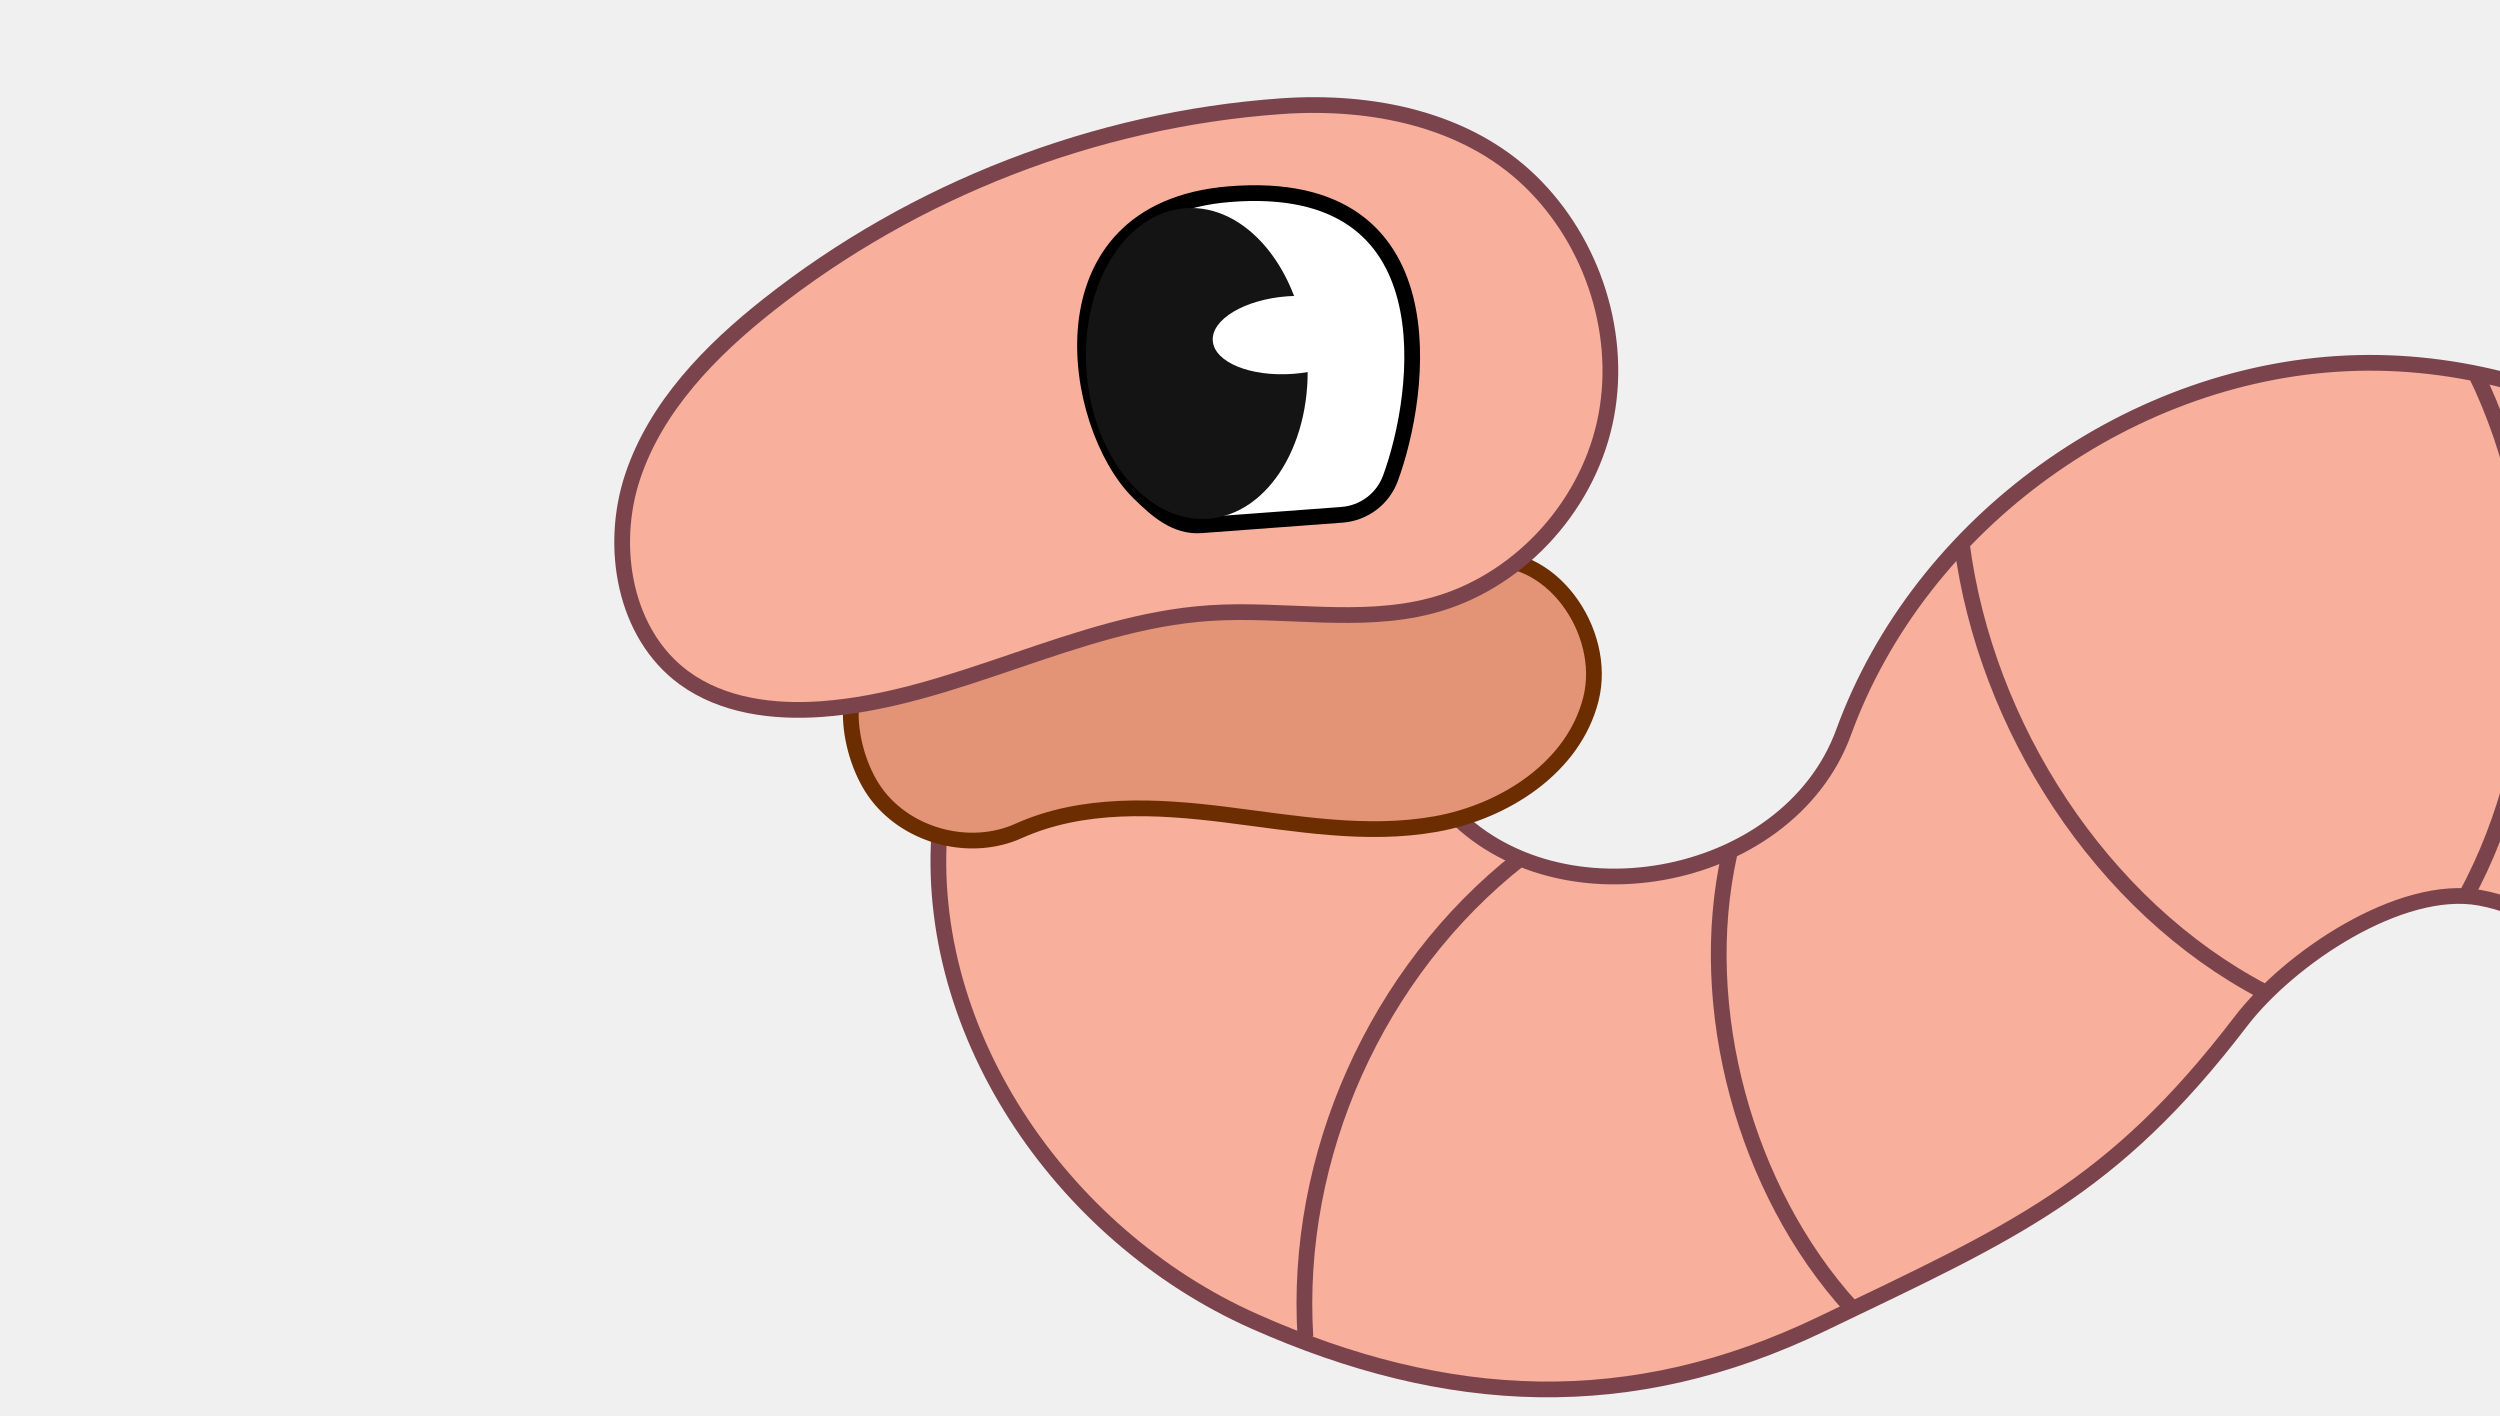
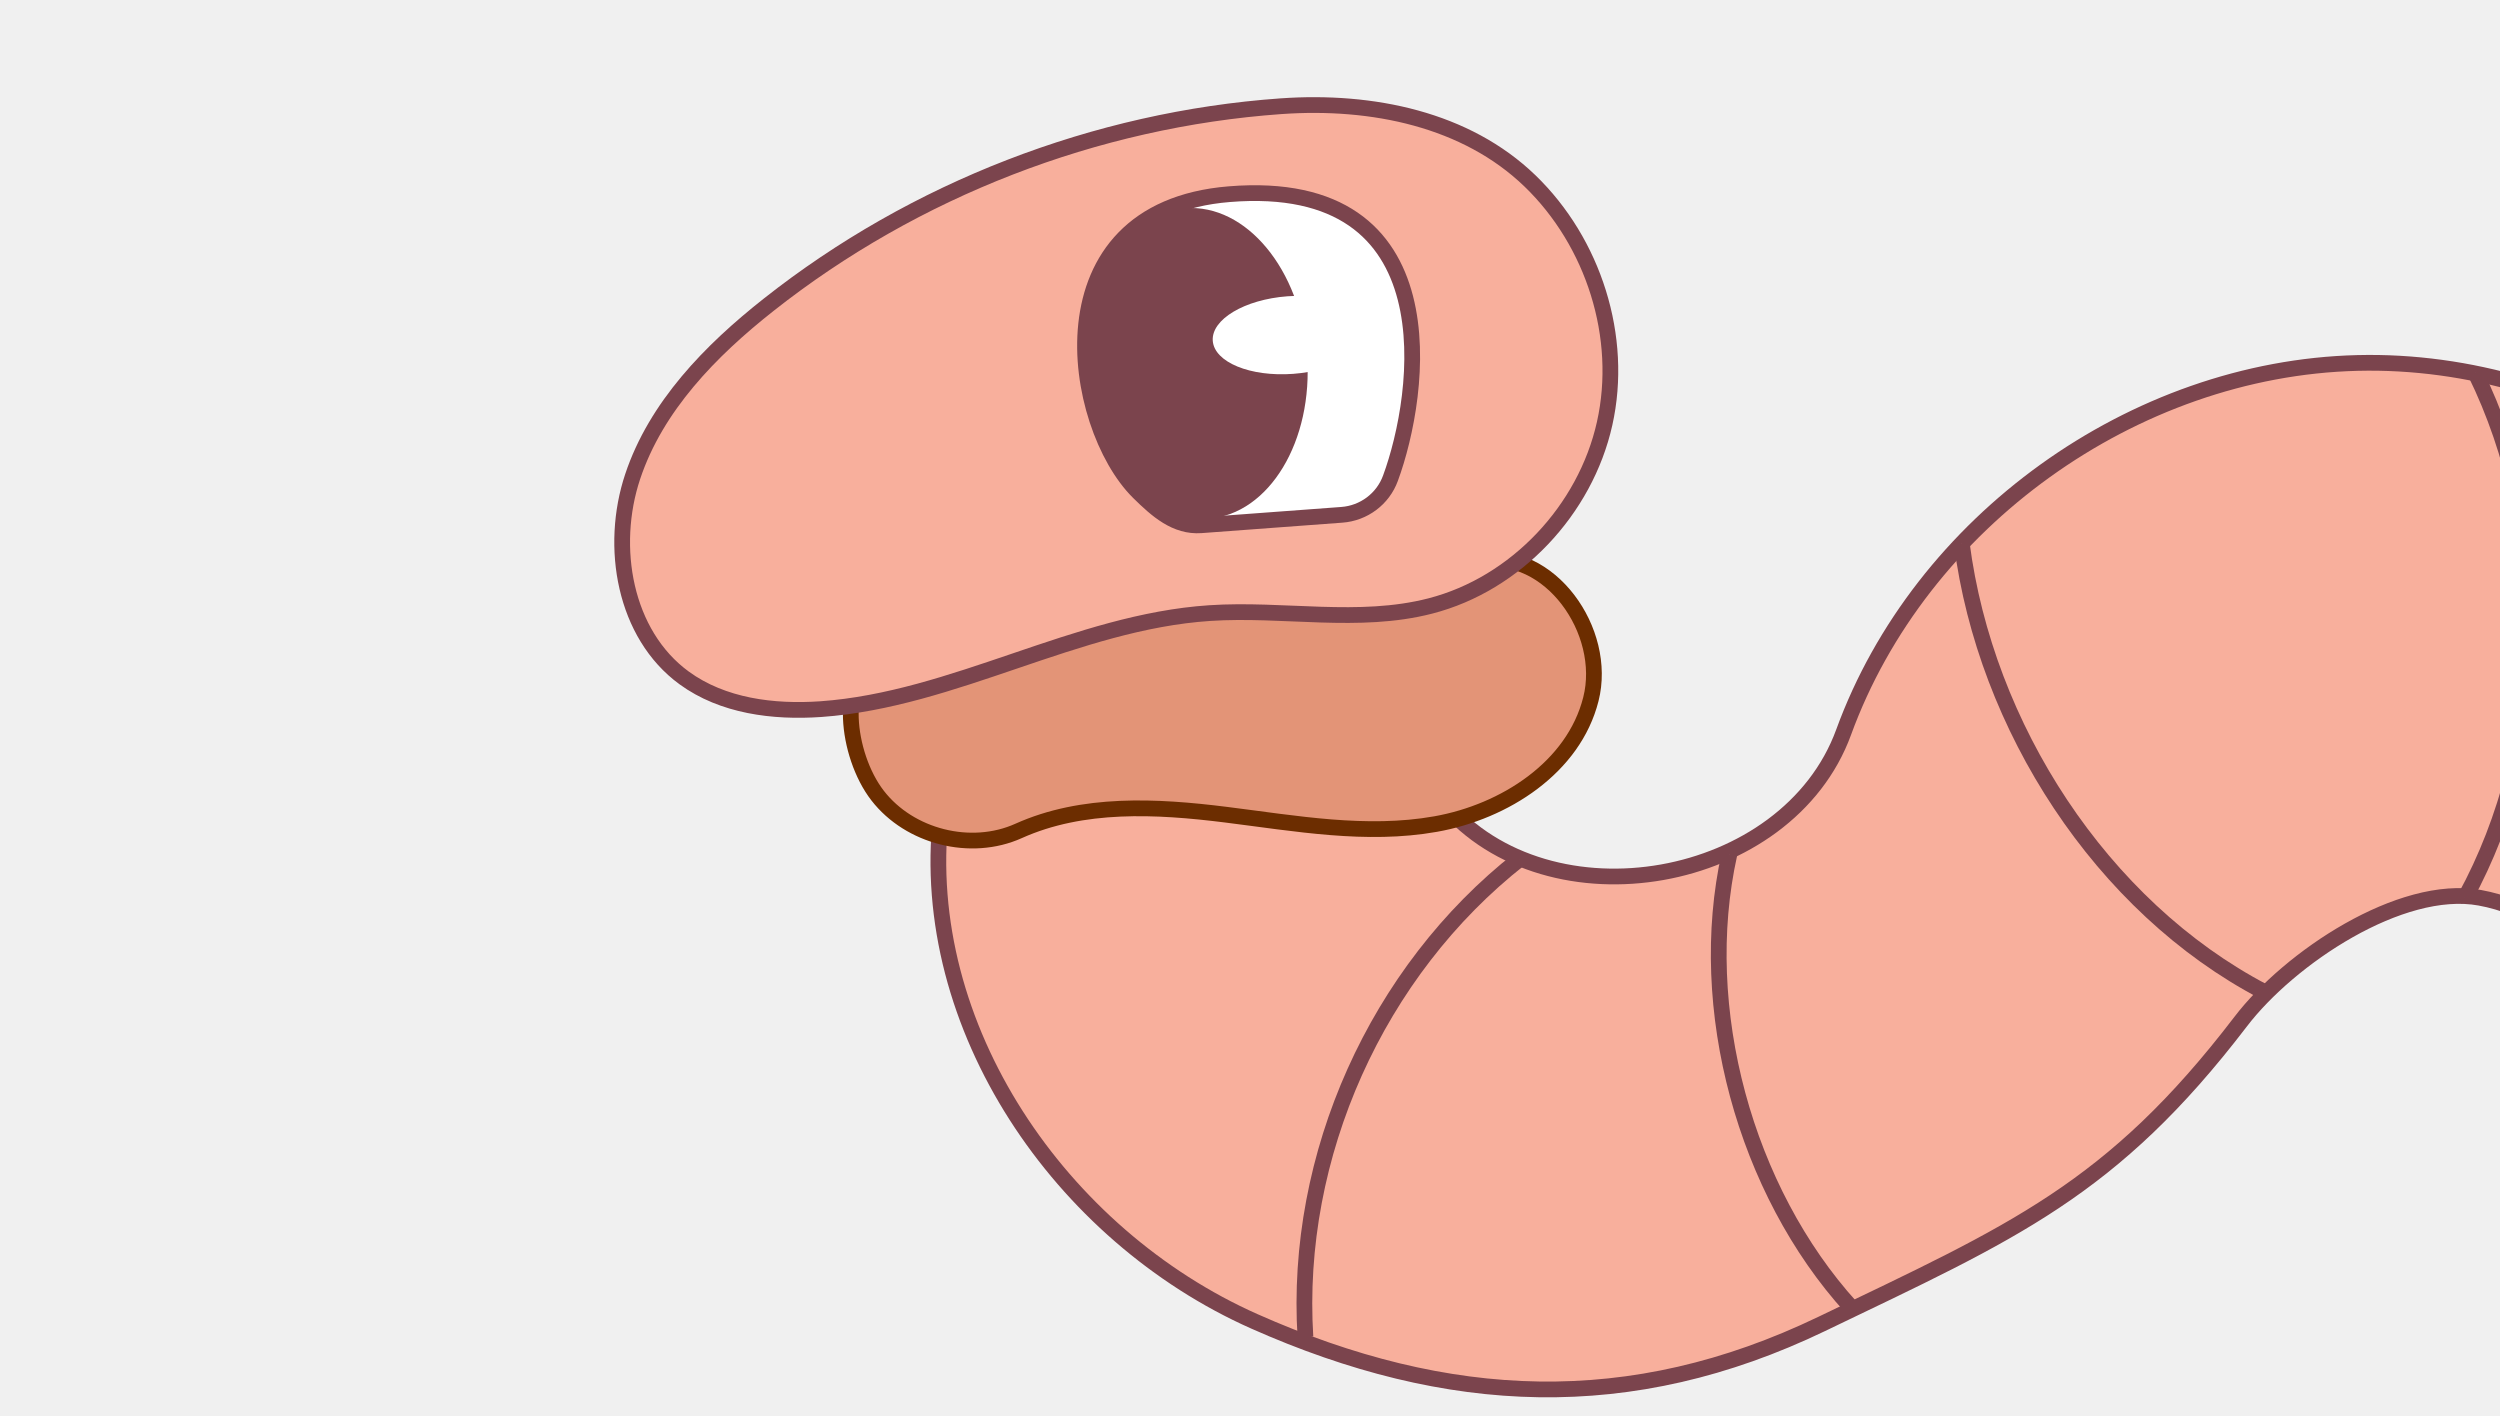
<svg xmlns="http://www.w3.org/2000/svg" id="Worm" viewBox="0 0 189 107">
  <defs>
    <style>
      .cls-1, .cls-2 {
        fill: #fff;
      }

-       .cls-2 {
-         stroke: #000;
+       .cls-3 {
+         fill: #7b444d;
      }

-       .cls-2, .cls-3, .cls-4 {
+       .cls-4 {
+         fill: #e39477;
+         stroke: #6c2d00;
+       }
+ 
+       .cls-4, .cls-2, .cls-5 {
        stroke-miterlimit: 10;
        stroke-width: 1.19px;
      }

-       .cls-3 {
-         fill: #e39477;
-         stroke: #6c2d00;
+       .cls-2, .cls-5 {
+         stroke: #7b444d;
      }

      .cls-5 {
-         fill: #141414;
-       }
- 
-       .cls-4 {
        fill: #f8af9c;
-         stroke: #7b444d;
      }
    </style>
  </defs>
-   <path class="cls-4" d="m71.13,61.68c-1.77,15.94,9.04,31.7,23.69,38.21s28.45,7.15,42.9.2,21.93-10.11,31.67-22.85c3.69-4.83,12.1-10.45,18.08-9.37,7,1.27,13.73,8.72,17.84,13.2,10.25,11.15,16.85,14.24,29.47,10.81,12.62-3.43,20.51-18.76,15.95-31.02-2.11-5.69-10.19-5.35-16.08-3.9-5.89,1.46-13.89,2.02-16.25-3.57-6.58-15.61-23.25-26.37-40.18-25.95-16.93.42-33.04,12-38.84,27.91-4.24,11.63-22.27,14.83-30.25,5.36-9.26-10.99-29.11-9.98-38.01.96Z" />
-   <path class="cls-4" d="m114.89,64.94c-10.8,8.48-17.06,22.43-16.2,36.14" />
-   <path class="cls-4" d="m130.74,64.59c-2.58,11.63,1.19,25.41,9.19,34.23" />
-   <path class="cls-4" d="m148.31,41.09c1.78,13.81,10.52,27.44,22.85,33.89" />
-   <path class="cls-4" d="m187.12,28.15c5.98,12.17,5.74,27.84-.77,39.74" />
-   <path class="cls-3" d="m66.33,50.41c15.19-2.68,30.39-5.36,45.58-8.04,5.23-.92,9.67,5.34,8.36,10.49-1.3,5.15-6.51,8.51-11.74,9.44-5.23.93-10.58-.05-15.85-.71s-10.83-.95-15.68,1.23c-3.6,1.62-8.23.45-10.65-2.67s-2.97-9.23-.03-9.75Z" />
-   <path class="cls-4" d="m96.84,8.03c-14.02,1-27.7,6.3-38.73,15.01-4.4,3.47-8.51,7.68-10.28,12.99s-.63,11.92,3.89,15.22c2.92,2.13,6.74,2.61,10.34,2.36,10.09-.72,19.29-6.59,29.39-7.26,5.57-.37,11.28.86,16.69-.54,6.47-1.67,11.71-7.26,13.17-13.79s-.84-13.71-5.65-18.35c-4.81-4.64-11.89-6.13-18.81-5.64Z" />
+   <path class="cls-5" d="m71.13,61.68c-1.77,15.94,9.04,31.7,23.69,38.21s28.45,7.15,42.9.2,21.93-10.11,31.67-22.85c3.69-4.83,12.1-10.45,18.08-9.37,7,1.27,13.73,8.72,17.84,13.2,10.25,11.15,16.85,14.24,29.47,10.81,12.62-3.43,20.51-18.76,15.95-31.02-2.11-5.69-10.19-5.35-16.08-3.9-5.89,1.46-13.89,2.02-16.25-3.57-6.58-15.61-23.25-26.37-40.18-25.95-16.93.42-33.04,12-38.84,27.91-4.24,11.63-22.27,14.83-30.25,5.36-9.26-10.99-29.11-9.98-38.01.96Z" />
+   <path class="cls-5" d="m114.89,64.94c-10.8,8.48-17.06,22.43-16.2,36.14" />
+   <path class="cls-5" d="m130.74,64.59c-2.58,11.63,1.19,25.41,9.19,34.23" />
+   <path class="cls-5" d="m148.31,41.09c1.78,13.81,10.52,27.44,22.85,33.89" />
+   <path class="cls-5" d="m187.12,28.15c5.98,12.17,5.74,27.84-.77,39.74" />
+   <path class="cls-4" d="m66.33,50.41c15.19-2.68,30.39-5.36,45.58-8.04,5.23-.92,9.67,5.34,8.36,10.49-1.3,5.15-6.51,8.51-11.74,9.44-5.23.93-10.58-.05-15.85-.71s-10.83-.95-15.68,1.23c-3.6,1.62-8.23.45-10.65-2.67s-2.97-9.23-.03-9.75Z" />
+   <path class="cls-5" d="m96.84,8.03c-14.02,1-27.7,6.3-38.73,15.01-4.4,3.47-8.51,7.68-10.28,12.99s-.63,11.92,3.89,15.22c2.92,2.13,6.74,2.61,10.34,2.36,10.09-.72,19.29-6.59,29.39-7.26,5.57-.37,11.28.86,16.69-.54,6.47-1.67,11.71-7.26,13.17-13.79s-.84-13.71-5.65-18.35c-4.81-4.64-11.89-6.13-18.81-5.64Z" />
  <path class="cls-2" d="m90.8,39.71l10.64-.79c1.66-.12,3.11-1.2,3.68-2.77,2.33-6.32,4.74-22.85-12.19-21.47-14.61,1.19-11.95,17.49-6.85,22.54,1.37,1.35,2.8,2.63,4.72,2.49Z" />
-   <ellipse class="cls-5" cx="90.48" cy="27.48" rx="8.36" ry="11.77" transform="translate(-1.79 6.78) rotate(-4.25)" />
+   <ellipse class="cls-3" cx="90.48" cy="27.48" rx="8.36" ry="11.77" transform="translate(-1.79 6.78) rotate(-4.25)" />
  <ellipse class="cls-1" cx="97.55" cy="25.33" rx="5.88" ry="2.94" transform="translate(-1.61 7.3) rotate(-4.25)" />
</svg>
